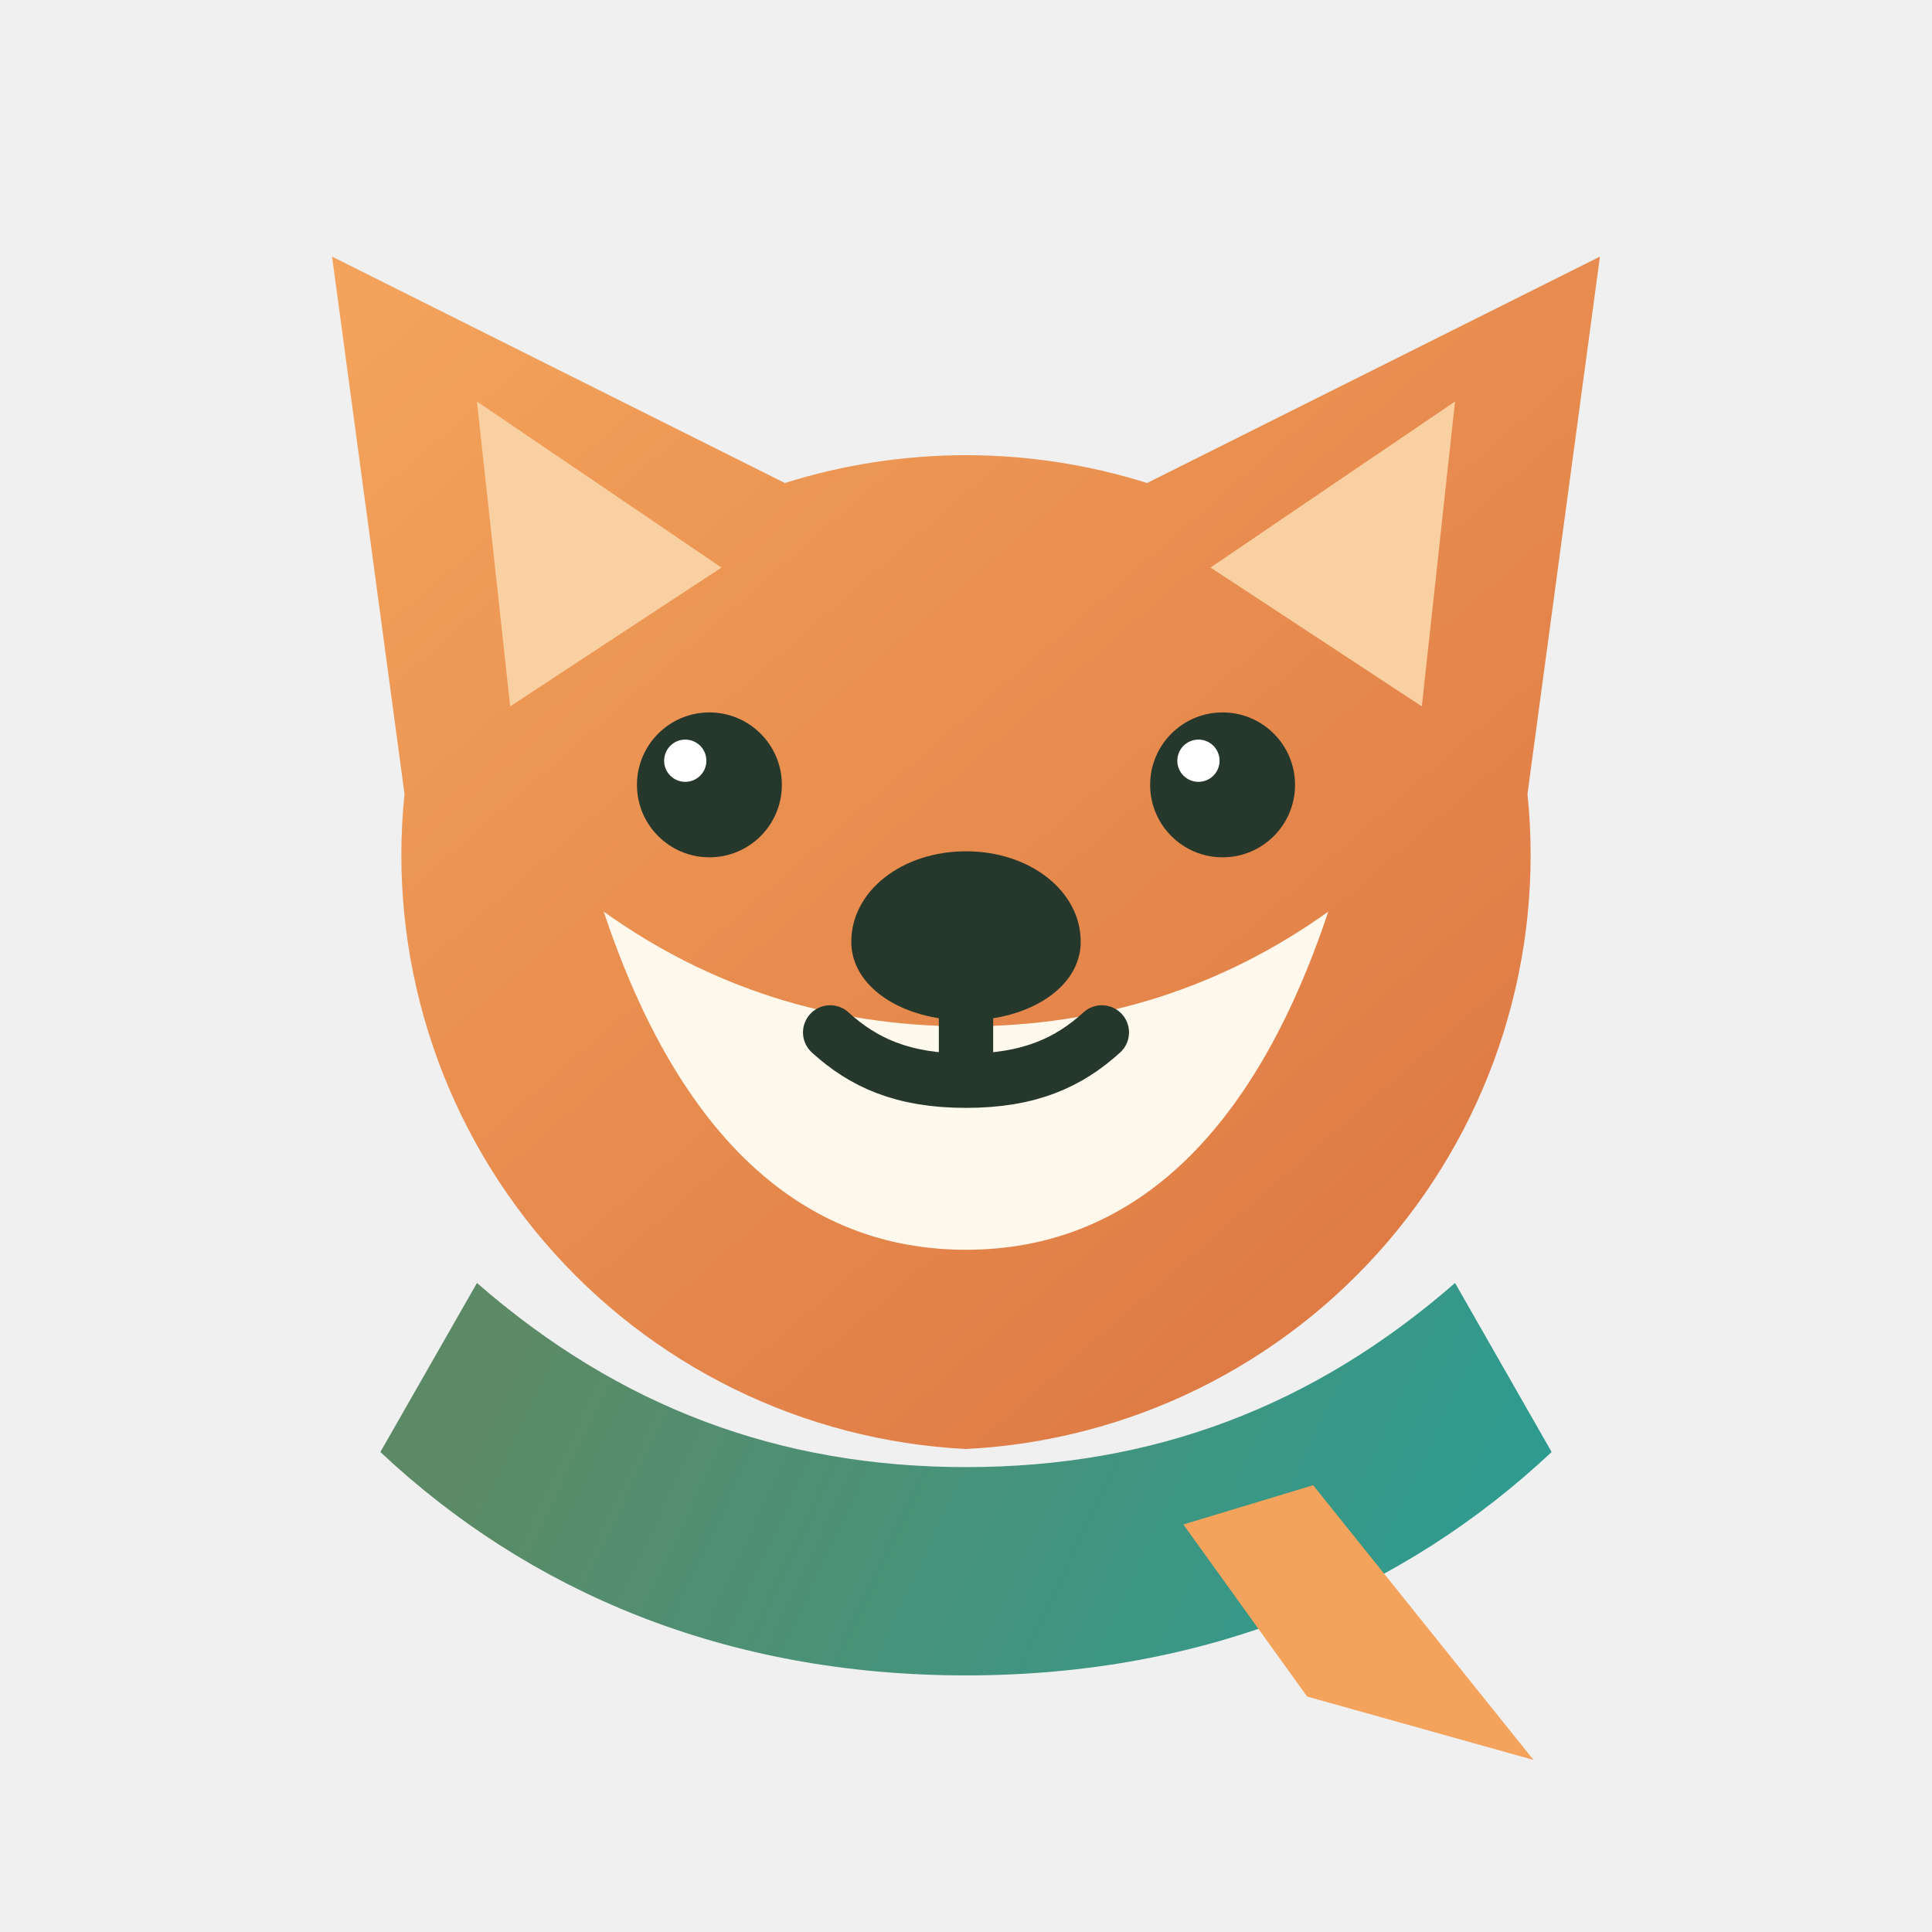
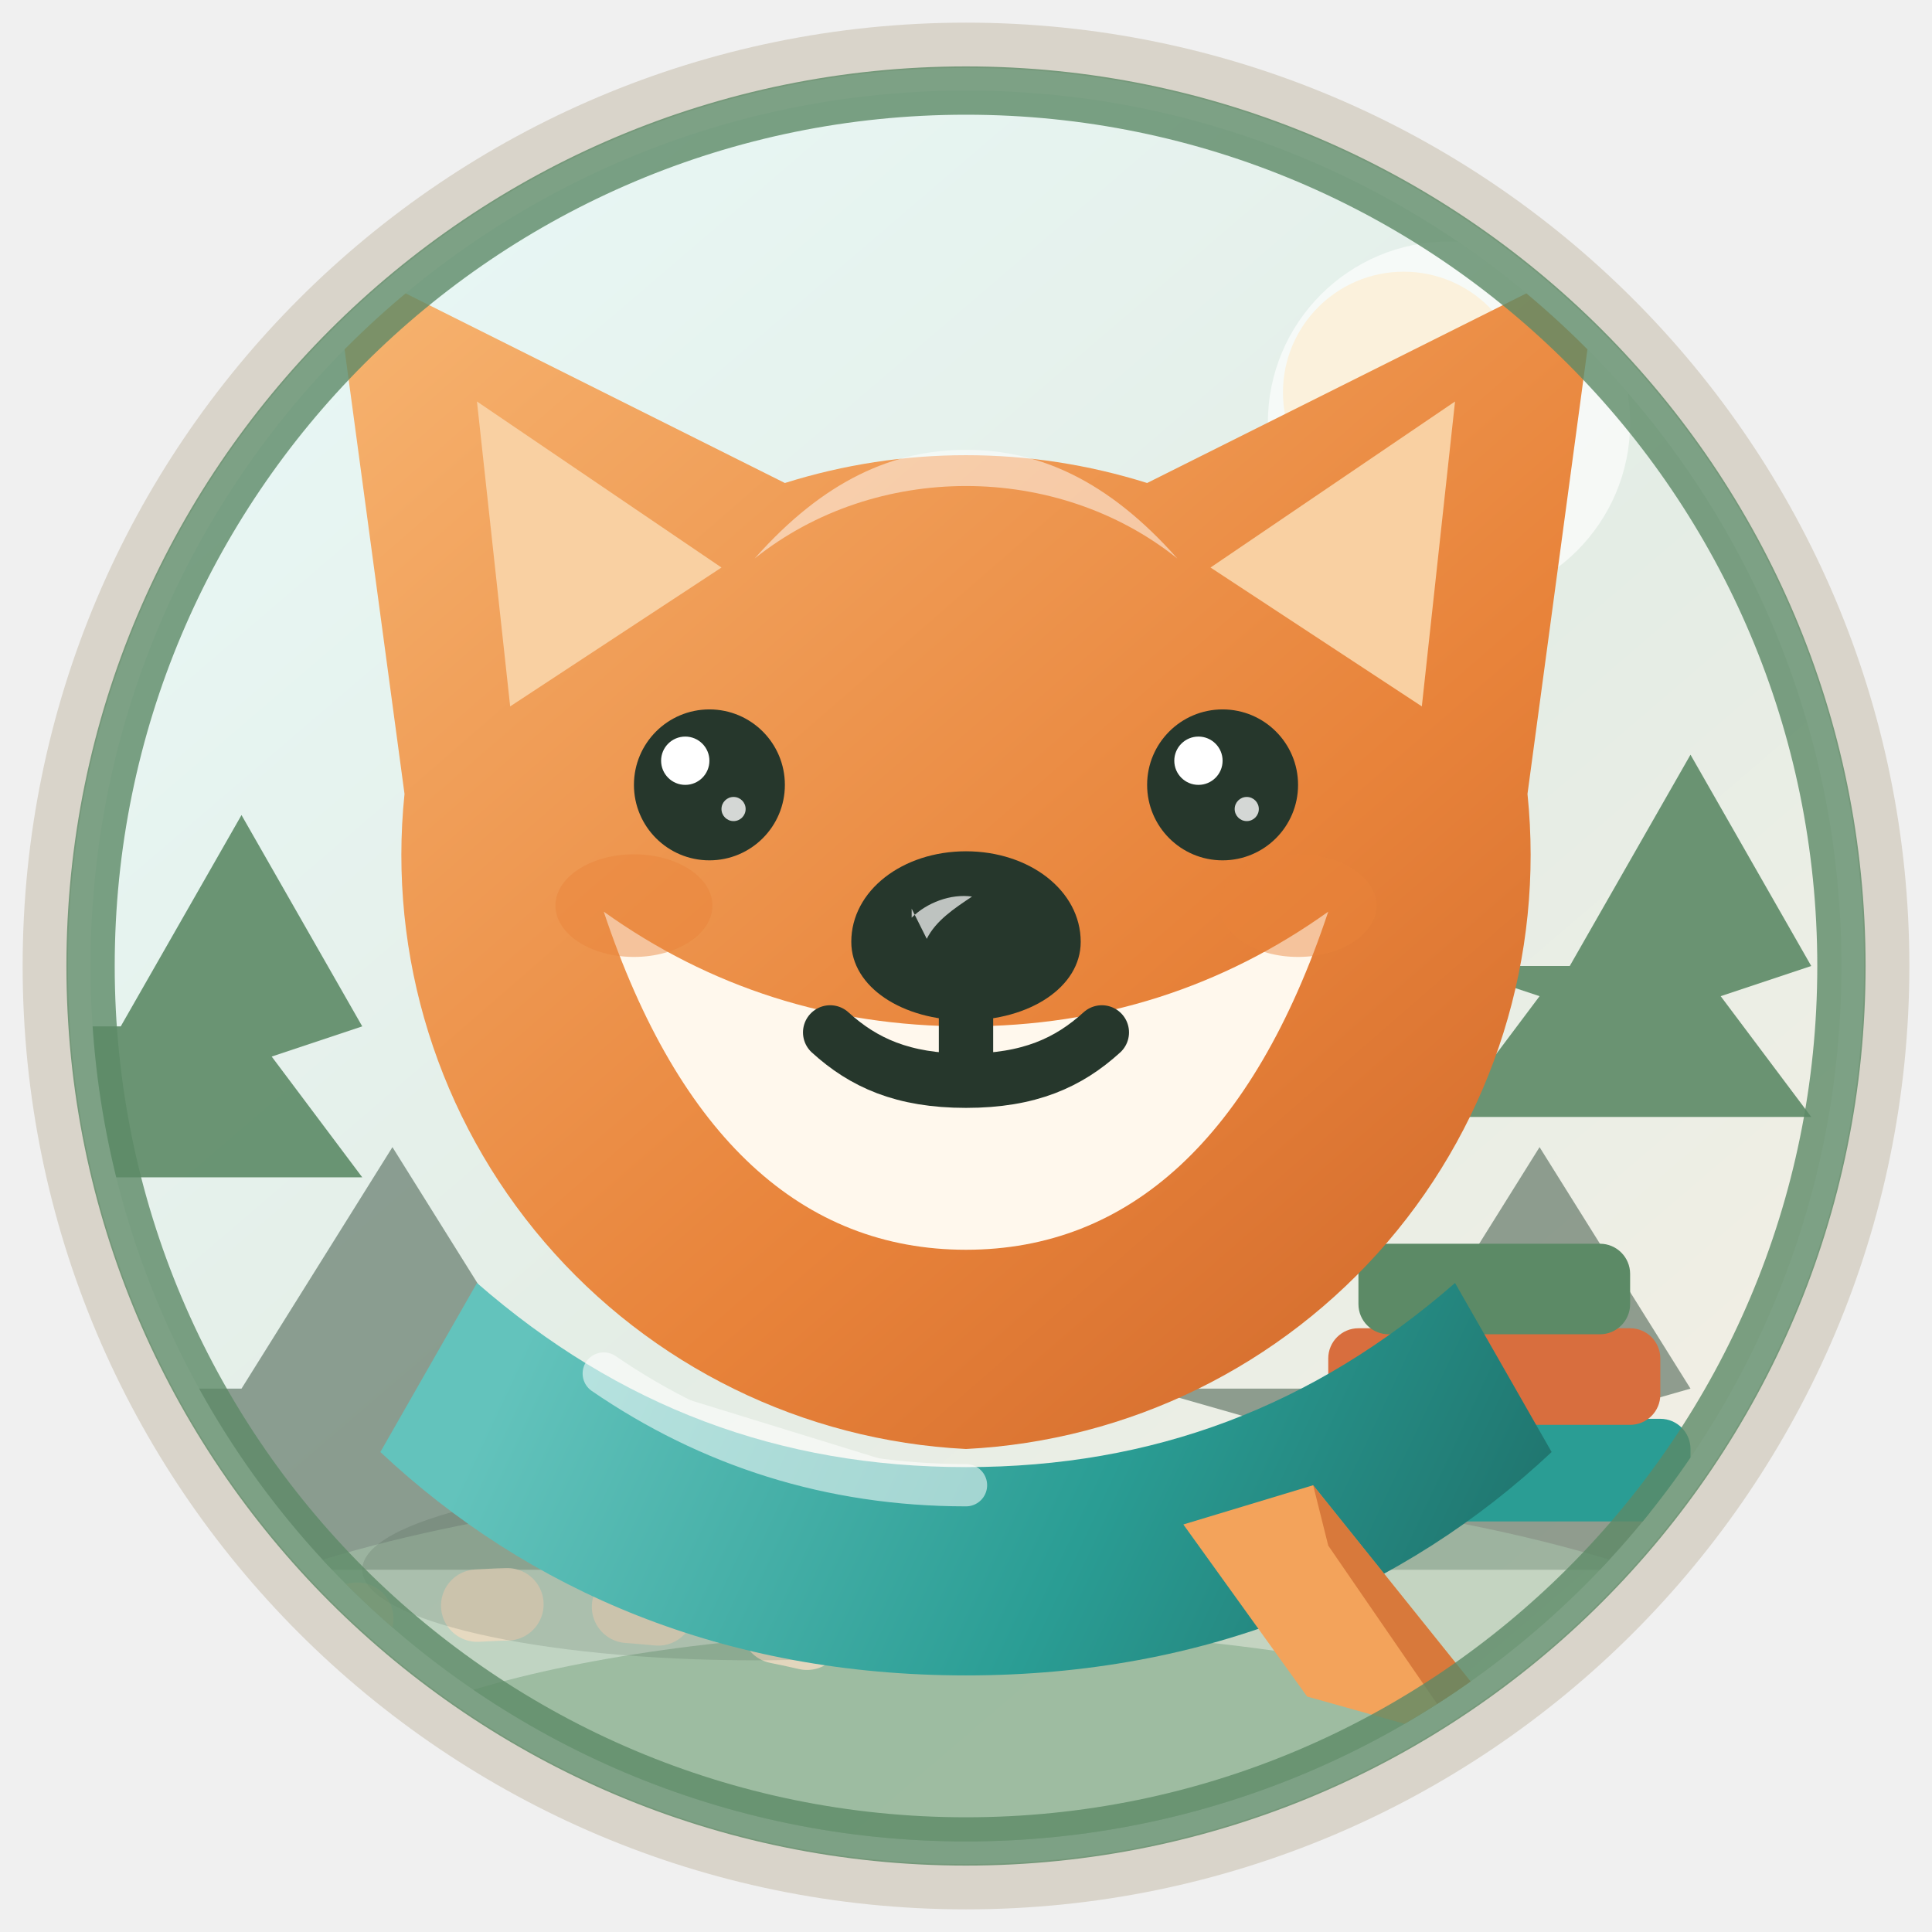
<svg xmlns="http://www.w3.org/2000/svg" viewBox="0 0 64 64" role="img" aria-labelledby="title desc">
  <defs>
+     <linearGradient id="sky" x1="8" y1="4" x2="56" y2="60" gradientUnits="userSpaceOnUse">
+       <stop stop-color="#e8f8f7" />
+       <stop offset=".55" stop-color="#e4ede5" />
+       <stop offset="1" stop-color="#f6efe4" />
+     </linearGradient>
    <linearGradient id="fur" x1="12" y1="10" x2="52" y2="56" gradientUnits="userSpaceOnUse">
-       <stop stop-color="#f3a35b" />
-       <stop offset="1" stop-color="#d86e3e" />
+       <stop stop-color="#f6b26e" />
+       <stop offset=".55" stop-color="#e8833a" />
+       <stop offset="1" stop-color="#c65d26" />
    </linearGradient>
    <linearGradient id="scarf" x1="18" y1="43" x2="50" y2="58" gradientUnits="userSpaceOnUse">
-       <stop stop-color="#5c8a66" />
-       <stop offset="1" stop-color="#2a9d94" />
+       <stop stop-color="#63c3bc" />
+       <stop offset=".55" stop-color="#2a9d94" />
+       <stop offset="1" stop-color="#1e6e68" />
    </linearGradient>
+     <clipPath id="badge">
+       <circle cx="32" cy="32" r="29" />
+     </clipPath>
  </defs>
-   <path fill="url(#fur)" d="M11 8.5 26 16a20 20 0 0 1 12 0L53 8.5l-2.4 17.8A19.7 19.7 0 0 1 32 48 19.7 19.7 0 0 1 13.4 26.3L11 8.5Z" />
-   <path fill="#f9d0a2" d="m15.8 13.3 8.1 5.5-7 4.6-1.1-10.1Zm32.4 0-8.1 5.5 7 4.6 1.1-10.1Z" />
-   <path fill="#fff8ed" d="M20 30.2c2.5 7.5 6.6 11.2 12 11.2s9.5-3.7 12-11.2c-3.5 2.5-7.5 3.8-12 3.8s-8.5-1.3-12-3.8Z" />
-   <circle cx="23.5" cy="26" r="2.4" fill="#26372c" />
-   <circle cx="40.5" cy="26" r="2.4" fill="#26372c" />
-   <circle cx="22.7" cy="25.2" r=".7" fill="#fff" />
-   <circle cx="39.7" cy="25.2" r=".7" fill="#fff" />
-   <path fill="#26372c" d="M28.2 31.2c0-1.7 1.7-3 3.8-3s3.8 1.3 3.8 3c0 1.5-1.7 2.6-3.8 2.6s-3.8-1.1-3.8-2.6Z" />
-   <path fill="none" stroke="#26372c" stroke-linecap="round" stroke-width="1.8" d="M32 33.4v2.4m0 0c-2.1 0-3.4-.6-4.5-1.6m4.5 1.6c2.1 0 3.4-.6 4.5-1.6" />
-   <path fill="url(#scarf)" d="M15.8 42.5c4.7 4.1 10 6.1 16.2 6.1s11.5-2 16.2-6.1l3.2 5.6c-4.9 4.6-11.4 7.4-19.4 7.4s-14.5-2.8-19.4-7.4l3.2-5.6Z" />
-   <path fill="#f3a35b" d="m43.5 49.2 7.3 9.1-7.5-2.1-4.1-5.7 4.3-1.3Z" />
+   <circle cx="32" cy="32" r="30.5" fill="#fff" />
+   <circle cx="32" cy="32" r="30.5" fill="none" stroke="#d9d4ca" stroke-width="1.5" />
+   <g clip-path="url(#badge)">
+     <rect x="2" y="2" width="60" height="60" fill="url(#sky)" />
+     <circle cx="48" cy="14" r="6" fill="#fff" opacity=".65" />
+     <circle cx="46.5" cy="13" r="4" fill="#fbf1dc" />
+     <g fill="#5c8a66" opacity=".9">
+       <path d="M4 34l4-7 4 7-3 1 3 4H0l3-4-3-1Z" />
+       <path d="M52 32l4-7 4 7-3 1 3 4H48l3-4-3-1Z" />
+     </g>
+     <g fill="#3f5a47">
+       <path d="M8 46l5-8 5 8-3.5 1 3.5 5H0l3.5-5L0 46Z" opacity=".55" />
+       <path d="M46 46l5-8 5 8-3.5 1 3.5 5H38l3.5-5L38 46Z" opacity=".55" />
+     </g>
+     <ellipse cx="32" cy="58" rx="30" ry="9" fill="#a6c3aa" opacity=".6" />
+     <ellipse cx="32" cy="60" rx="22" ry="6" fill="#7fa786" opacity=".55" />
+     <g>
+       <rect x="43" y="47" width="13" height="3.4" rx="1" fill="#2a9d94" />
+       <rect x="44" y="44" width="11" height="3.2" rx="1" fill="#d86e3e" />
+       <rect x="45" y="41.2" width="9" height="3" rx="1" fill="#5c8a66" />
+     </g>
+     <path d="M6 55c8-2.5 16-2.5 24 0" stroke="#ead9c0" stroke-width="2.4" stroke-linecap="round" stroke-dasharray="1 4" fill="none" opacity=".9" />
+     <ellipse cx="25" cy="52" rx="13" ry="3" fill="#26372c" opacity=".14" />
+     <path fill="url(#fur)" d="M11 8.5 26 16a20 20 0 0 1 12 0L53 8.5l-2.4 17.8A19.7 19.7 0 0 1 32 48 19.7 19.7 0 0 1 13.4 26.3L11 8.5Z" />
+     <path fill="#f9d0a2" d="m15.8 13.3 8.1 5.5-7 4.6-1.1-10.1Zm32.4 0-8.1 5.5 7 4.6 1.1-10.1Z" />
+     <path fill="#fff" d="M25 18.5c2-1.6 4.5-2.4 7-2.4s5 .8 7 2.4c-2.3-2.6-4.6-3.6-7-3.6s-4.7 1-7 3.6Z" opacity=".5" />
+     <path fill="#fff8ed" d="M20 30.2c2.5 7.5 6.6 11.2 12 11.2s9.5-3.7 12-11.2c-3.5 2.5-7.5 3.8-12 3.8s-8.5-1.3-12-3.8Z" />
+     <ellipse cx="21" cy="30" rx="2.6" ry="1.7" fill="#e8833a" opacity=".45" />
+     <ellipse cx="43" cy="30" rx="2.6" ry="1.7" fill="#e8833a" opacity=".45" />
+     <circle cx="23.5" cy="26" r="2.5" fill="#26372c" />
+     <circle cx="40.5" cy="26" r="2.5" fill="#26372c" />
+     <circle cx="22.7" cy="25.2" r=".8" fill="#fff" />
+     <circle cx="39.7" cy="25.2" r=".8" fill="#fff" />
+     <circle cx="24.3" cy="26.8" r=".4" fill="#fff" opacity=".8" />
+     <circle cx="41.3" cy="26.8" r=".4" fill="#fff" opacity=".8" />
+     <path fill="#26372c" d="M28.2 31.2c0-1.7 1.7-3 3.8-3s3.8 1.3 3.8 3c0 1.5-1.7 2.6-3.8 2.6s-3.8-1.1-3.8-2.6Z" />
+     <path fill="#fff" d="M30.2 30.4c.5-.5 1.3-.8 2-.7-.6.4-1.2.8-1.5 1.4l-.5-1Z" opacity=".7" />
+     <path fill="none" stroke="#26372c" stroke-linecap="round" stroke-width="1.8" d="M32 33.4v2.4m0 0c-2.1 0-3.4-.6-4.5-1.6m4.5 1.6c2.1 0 3.4-.6 4.5-1.6" />
+     <path fill="url(#scarf)" d="M15.8 42.5c4.7 4.1 10 6.1 16.2 6.1s11.5-2 16.2-6.1l3.2 5.6c-4.9 4.6-11.4 7.4-19.4 7.4s-14.5-2.8-19.4-7.4l3.2-5.6Z" />
+     <path fill="#fff" d="M20 45.5c3.5 2.4 7.5 3.7 12 3.7" stroke="#fff" stroke-width="1.4" stroke-linecap="round" opacity=".55" />
+     <path fill="#f3a35b" d="m43.5 49.2 7.3 9.1-7.5-2.1-4.1-5.7 4.3-1.3Z" />
+     <path fill="#c65d26" d="m43.5 49.2 7.3 9.1-2.4-.7-4.4-6.4-.5-2Z" opacity=".6" />
+   </g>
+   <circle cx="32" cy="32" r="29" fill="none" stroke="#5c8a66" stroke-width="1.6" opacity=".8" />
</svg>
